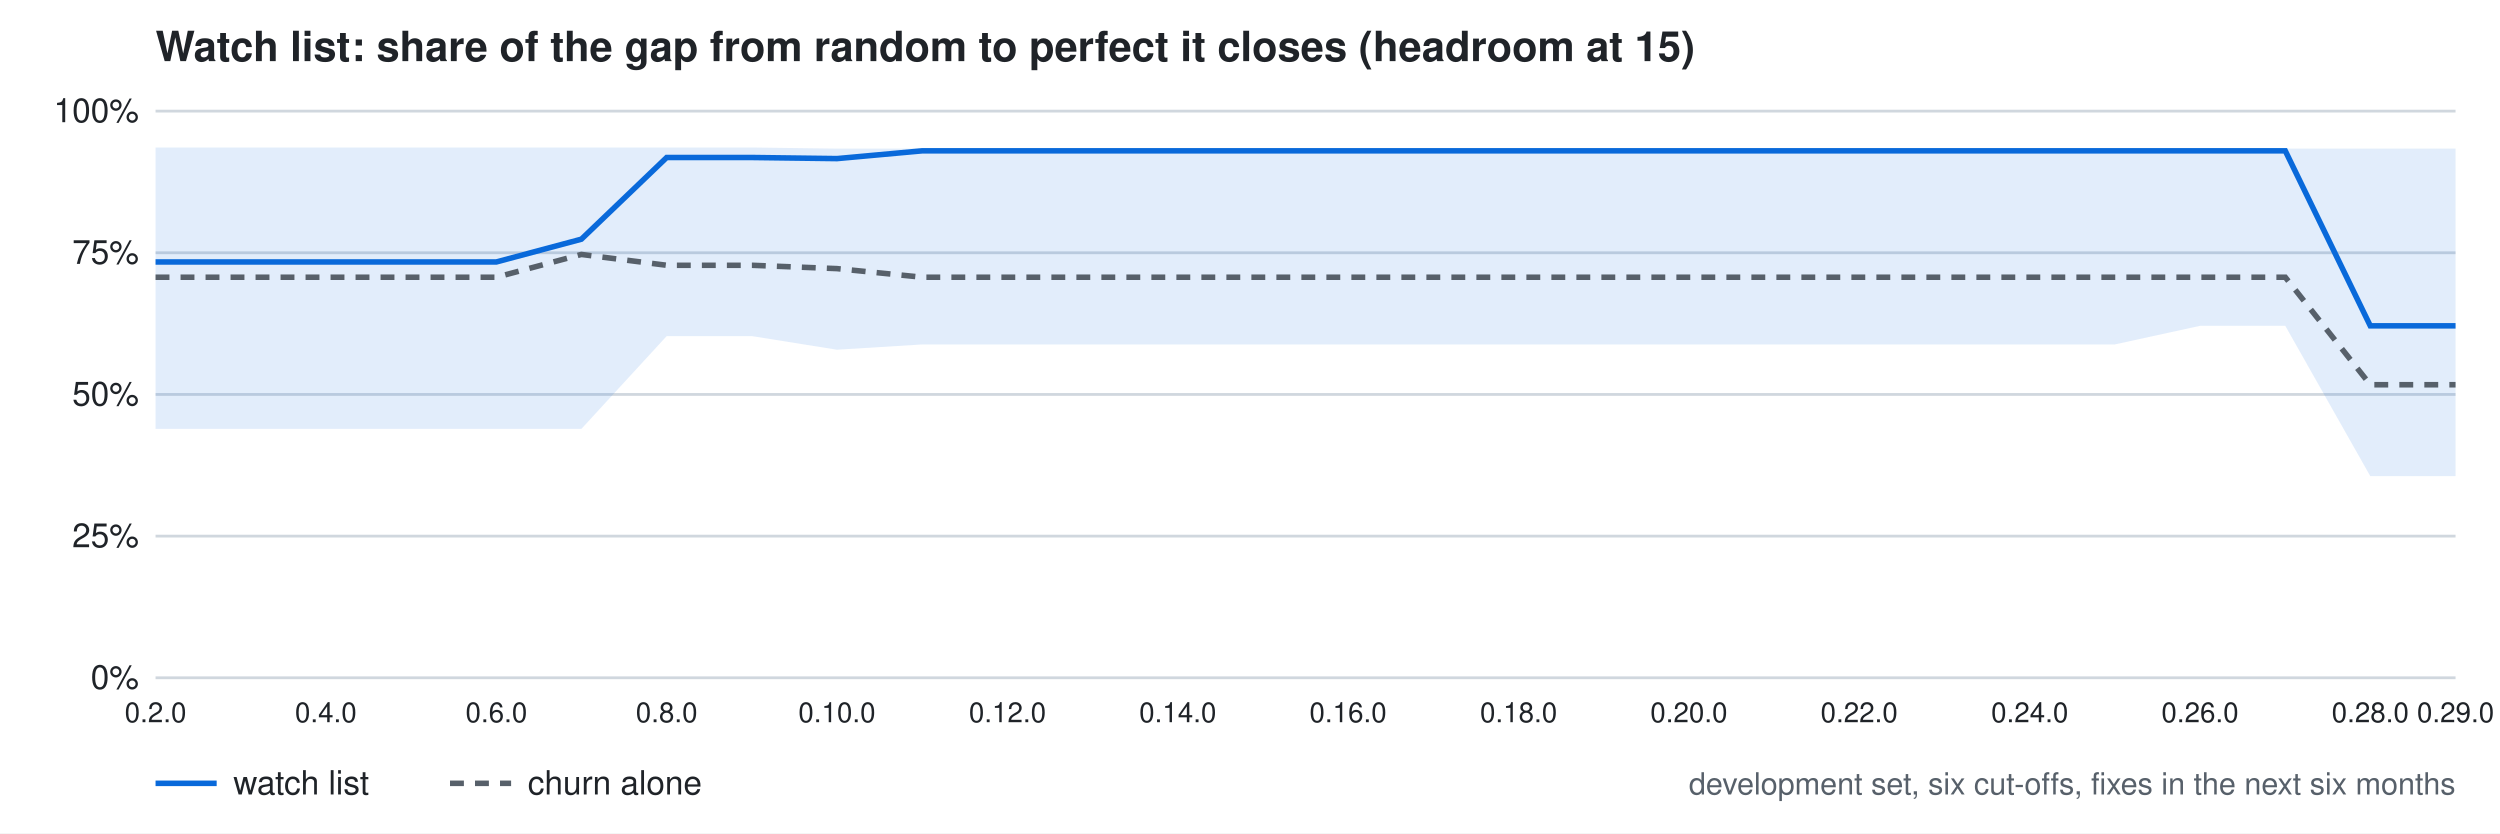
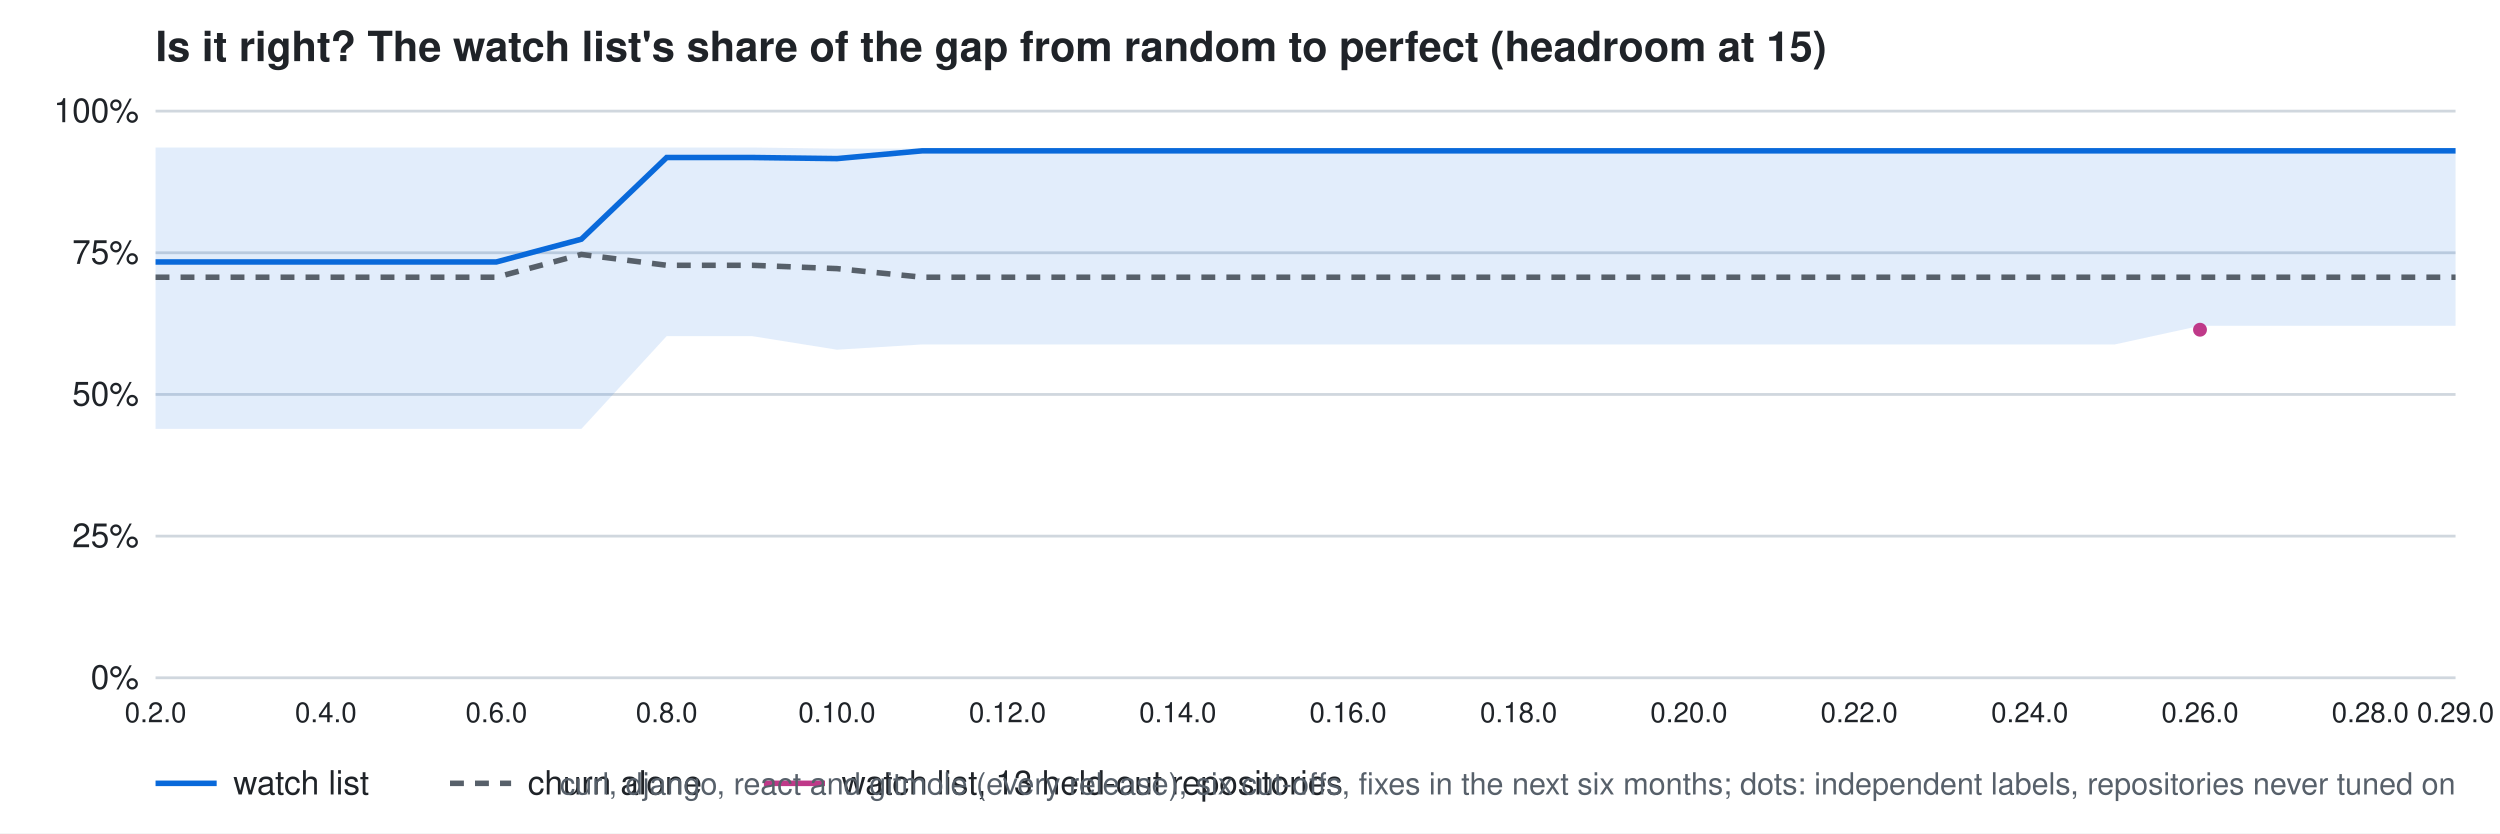
<svg xmlns="http://www.w3.org/2000/svg" width="900" height="300" viewBox="0 0 900 300" font-family="-apple-system,Segoe UI,Helvetica,Arial,sans-serif" font-size="12">
  <rect width="900" height="300" fill="#ffffff" />
-   <text x="56" y="22" font-size="15" font-weight="600" fill="#1f2328">Watch list: share of the gap from random to perfect it closes (headroom at 15)</text>
+   <text x="56" y="22" font-size="15" font-weight="600" fill="#1f2328">Is it right? The watch list's share of the gap from random to perfect (headroom at 15)</text>
  <line x1="56" y1="244.0" x2="884" y2="244.0" stroke="#d0d7de" stroke-width="1" />
  <text x="50" y="248.0" text-anchor="end" fill="#1f2328">0%</text>
  <line x1="56" y1="193.0" x2="884" y2="193.0" stroke="#d0d7de" stroke-width="1" />
  <text x="50" y="197.0" text-anchor="end" fill="#1f2328">25%</text>
  <line x1="56" y1="142.0" x2="884" y2="142.0" stroke="#d0d7de" stroke-width="1" />
  <text x="50" y="146.0" text-anchor="end" fill="#1f2328">50%</text>
  <line x1="56" y1="91.0" x2="884" y2="91.0" stroke="#d0d7de" stroke-width="1" />
  <text x="50" y="95.0" text-anchor="end" fill="#1f2328">75%</text>
  <line x1="56" y1="40.0" x2="884" y2="40.0" stroke="#d0d7de" stroke-width="1" />
  <text x="50" y="44.0" text-anchor="end" fill="#1f2328">100%</text>
  <text x="56.0" y="260" text-anchor="middle" fill="#1f2328" font-size="10">0.2.0</text>
  <text x="117.3" y="260" text-anchor="middle" fill="#1f2328" font-size="10">0.4.0</text>
  <text x="178.7" y="260" text-anchor="middle" fill="#1f2328" font-size="10">0.6.0</text>
  <text x="240.0" y="260" text-anchor="middle" fill="#1f2328" font-size="10">0.8.0</text>
  <text x="301.3" y="260" text-anchor="middle" fill="#1f2328" font-size="10">0.10.0</text>
  <text x="362.7" y="260" text-anchor="middle" fill="#1f2328" font-size="10">0.12.0</text>
  <text x="424.0" y="260" text-anchor="middle" fill="#1f2328" font-size="10">0.14.0</text>
  <text x="485.3" y="260" text-anchor="middle" fill="#1f2328" font-size="10">0.16.0</text>
  <text x="546.7" y="260" text-anchor="middle" fill="#1f2328" font-size="10">0.18.0</text>
  <text x="608.0" y="260" text-anchor="middle" fill="#1f2328" font-size="10">0.20.0</text>
  <text x="669.3" y="260" text-anchor="middle" fill="#1f2328" font-size="10">0.22.0</text>
  <text x="730.7" y="260" text-anchor="middle" fill="#1f2328" font-size="10">0.24.0</text>
  <text x="792.0" y="260" text-anchor="middle" fill="#1f2328" font-size="10">0.26.0</text>
  <text x="853.3" y="260" text-anchor="middle" fill="#1f2328" font-size="10">0.28.0</text>
  <text x="884.0" y="260" text-anchor="middle" fill="#1f2328" font-size="10">0.29.0</text>
-   <polygon points="56.0,53.1 86.7,53.1 117.3,53.1 148.0,53.1 178.7,53.1 209.3,53.1 240.0,53.1 270.7,53.1 301.3,53.5 332.0,53.5 362.7,53.5 393.3,53.5 424.0,53.5 454.7,53.5 485.3,53.5 516.0,53.5 546.7,53.5 577.3,53.5 608.0,53.5 638.7,53.5 669.3,53.5 700.0,53.5 730.7,53.5 761.3,53.5 792.0,53.5 822.7,53.5 853.3,53.5 884.0,53.5 884.0,171.4 853.3,171.4 822.7,117.3 792.0,117.3 761.3,124.0 730.7,124.0 700.0,124.0 669.3,124.0 638.7,124.0 608.0,124.0 577.3,124.0 546.7,124.0 516.0,124.0 485.3,124.0 454.7,124.0 424.0,124.0 393.3,124.0 362.7,124.0 332.0,124.0 301.3,125.9 270.7,121.0 240.0,121.0 209.3,154.4 178.7,154.4 148.0,154.4 117.3,154.4 86.7,154.4 56.0,154.4" fill="#0969da" fill-opacity="0.12" stroke="none" />
-   <polyline points="56.0,94.3 86.7,94.3 117.3,94.3 148.0,94.3 178.7,94.3 209.3,86.1 240.0,56.7 270.7,56.7 301.3,57.1 332.0,54.3 362.7,54.3 393.3,54.3 424.0,54.3 454.7,54.3 485.3,54.3 516.0,54.3 546.7,54.3 577.3,54.3 608.0,54.3 638.7,54.3 669.3,54.3 700.0,54.3 730.7,54.3 761.3,54.3 792.0,54.3 822.7,54.3 853.3,117.3 884.0,117.3" fill="none" stroke="#0969da" stroke-width="2" />
-   <polyline points="56.0,99.8 86.7,99.8 117.3,99.8 148.0,99.8 178.7,99.8 209.3,91.6 240.0,95.5 270.7,95.5 301.3,96.7 332.0,99.8 362.7,99.8 393.3,99.8 424.0,99.8 454.7,99.8 485.3,99.8 516.0,99.8 546.7,99.8 577.3,99.8 608.0,99.8 638.7,99.8 669.3,99.8 700.0,99.8 730.7,99.8 761.3,99.8 792.0,99.8 822.7,99.8 853.3,138.5 884.0,138.5" fill="none" stroke="#57606a" stroke-width="2" stroke-dasharray="5 4" />
+   <polygon points="56.0,53.1 86.7,53.1 117.3,53.1 148.0,53.1 178.7,53.1 209.3,53.1 240.0,53.1 270.7,53.1 301.3,53.5 332.0,53.5 362.7,53.5 393.3,53.5 424.0,53.5 454.7,53.5 485.3,53.5 516.0,53.5 546.7,53.5 577.3,53.5 608.0,53.5 638.7,53.5 669.3,53.5 700.0,53.5 730.7,53.5 761.3,53.5 792.0,53.5 822.7,53.5 853.3,53.5 884.0,53.5 884.0,117.3 853.3,117.3 822.7,117.3 792.0,117.3 761.3,124.0 730.7,124.0 700.0,124.0 669.3,124.0 638.7,124.0 608.0,124.0 577.3,124.0 546.7,124.0 516.0,124.0 485.3,124.0 454.7,124.0 424.0,124.0 393.3,124.0 362.7,124.0 332.0,124.0 301.3,125.9 270.7,121.0 240.0,121.0 209.3,154.4 178.7,154.4 148.0,154.4 117.3,154.4 86.7,154.4 56.0,154.4" fill="#0969da" fill-opacity="0.12" stroke="none" />
+   <polyline points="56.0,94.3 86.7,94.3 117.3,94.3 148.0,94.3 178.7,94.3 209.3,86.1 240.0,56.7 270.7,56.7 301.3,57.1 332.0,54.3 362.7,54.3 393.3,54.3 424.0,54.3 454.7,54.3 485.3,54.3 516.0,54.3 546.7,54.3 577.3,54.3 608.0,54.3 638.7,54.3 669.3,54.3 700.0,54.3 730.7,54.3 761.3,54.3 792.0,54.3 822.7,54.3 853.3,54.3 884.0,54.3" fill="none" stroke="#0969da" stroke-width="2" />
+   <polyline points="56.0,99.8 86.7,99.8 117.3,99.8 148.0,99.8 178.7,99.8 209.3,91.6 240.0,95.5 270.7,95.5 301.3,96.7 332.0,99.8 362.7,99.8 393.3,99.8 424.0,99.8 454.7,99.8 485.3,99.8 516.0,99.8 546.7,99.8 577.3,99.8 608.0,99.8 638.7,99.8 669.3,99.8 700.0,99.8 730.7,99.8 761.3,99.8 792.0,99.8 822.7,99.8 853.3,99.8 884.0,99.8" fill="none" stroke="#57606a" stroke-width="2" stroke-dasharray="5 4" />
+   <circle cx="792.0" cy="118.7" r="2.5" fill="#bf3989" />
  <line x1="56" y1="282" x2="78" y2="282" stroke="#0969da" stroke-width="2" />
  <text x="84" y="286" fill="#1f2328">watch list</text>
  <line x1="162" y1="282" x2="184" y2="282" stroke="#57606a" stroke-width="2" stroke-dasharray="5 4" />
  <text x="190" y="286" fill="#1f2328">churn alone</text>
-   <text x="884" y="286" text-anchor="end" fill="#57606a" font-size="11">development set, six cut-offs, fixes in the next six months</text>
+   <line x1="275" y1="282" x2="297" y2="282" stroke="#bf3989" stroke-width="2" />
+   <text x="303" y="286" fill="#1f2328">watch list, 13 held-out repositories</text>
+   <text x="884" y="286" text-anchor="end" fill="#57606a" font-size="11">curl, django, react and gitmole (every release), six cut-offs, fixes in the next six months; dots: independent labels, repositories never tuned on</text>
</svg>
